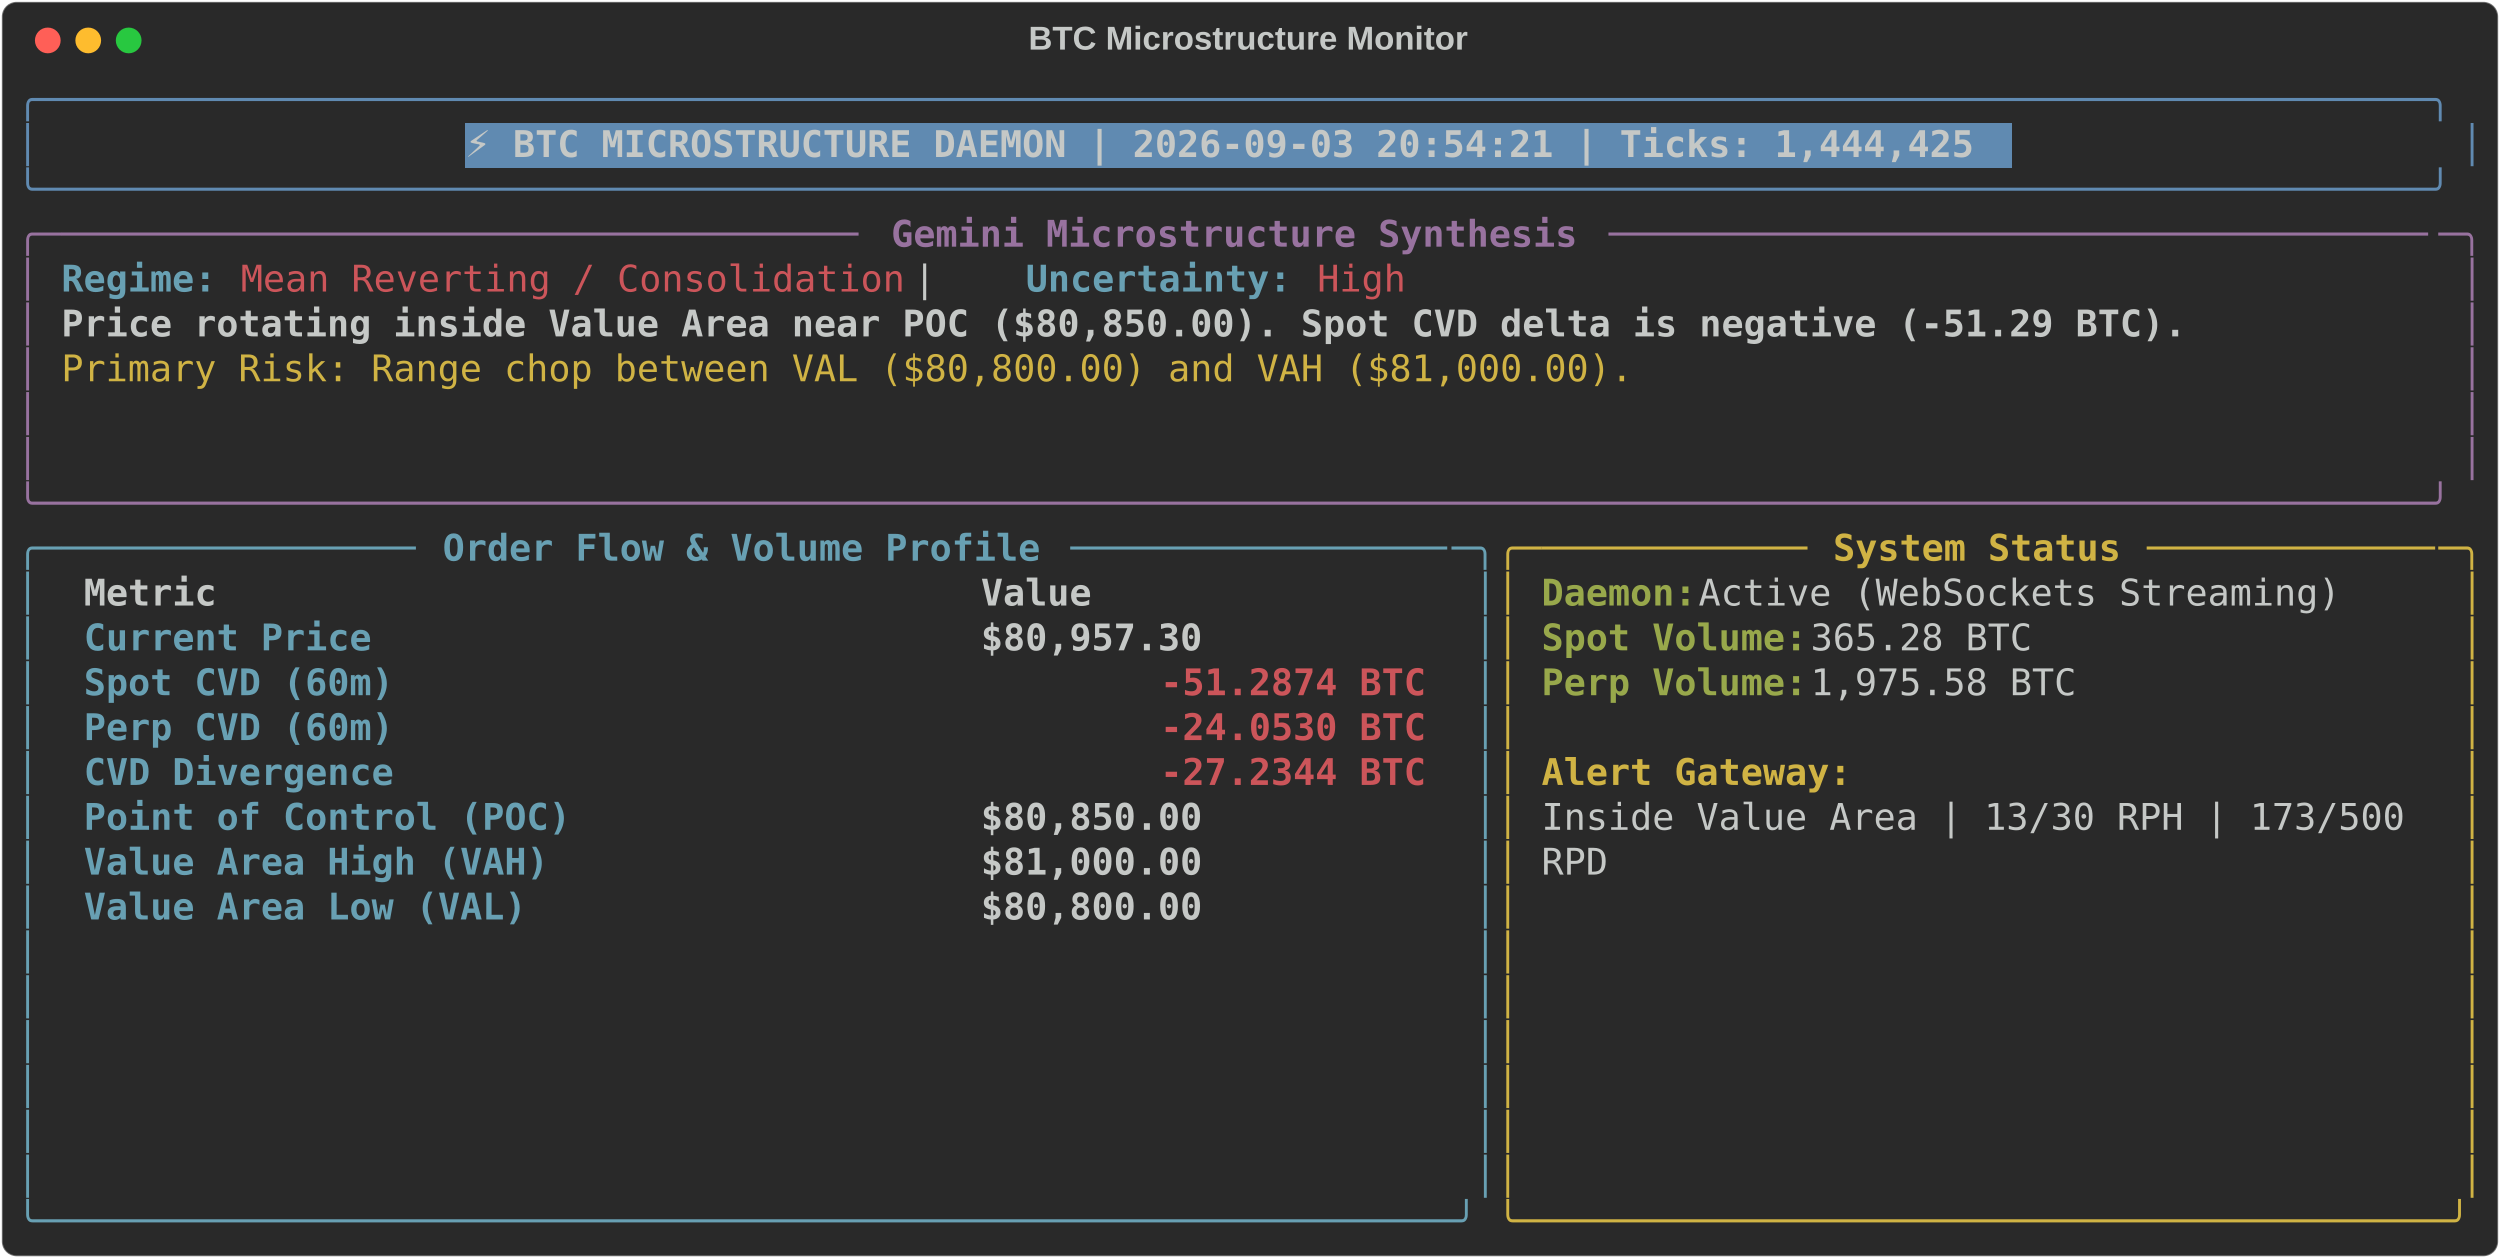
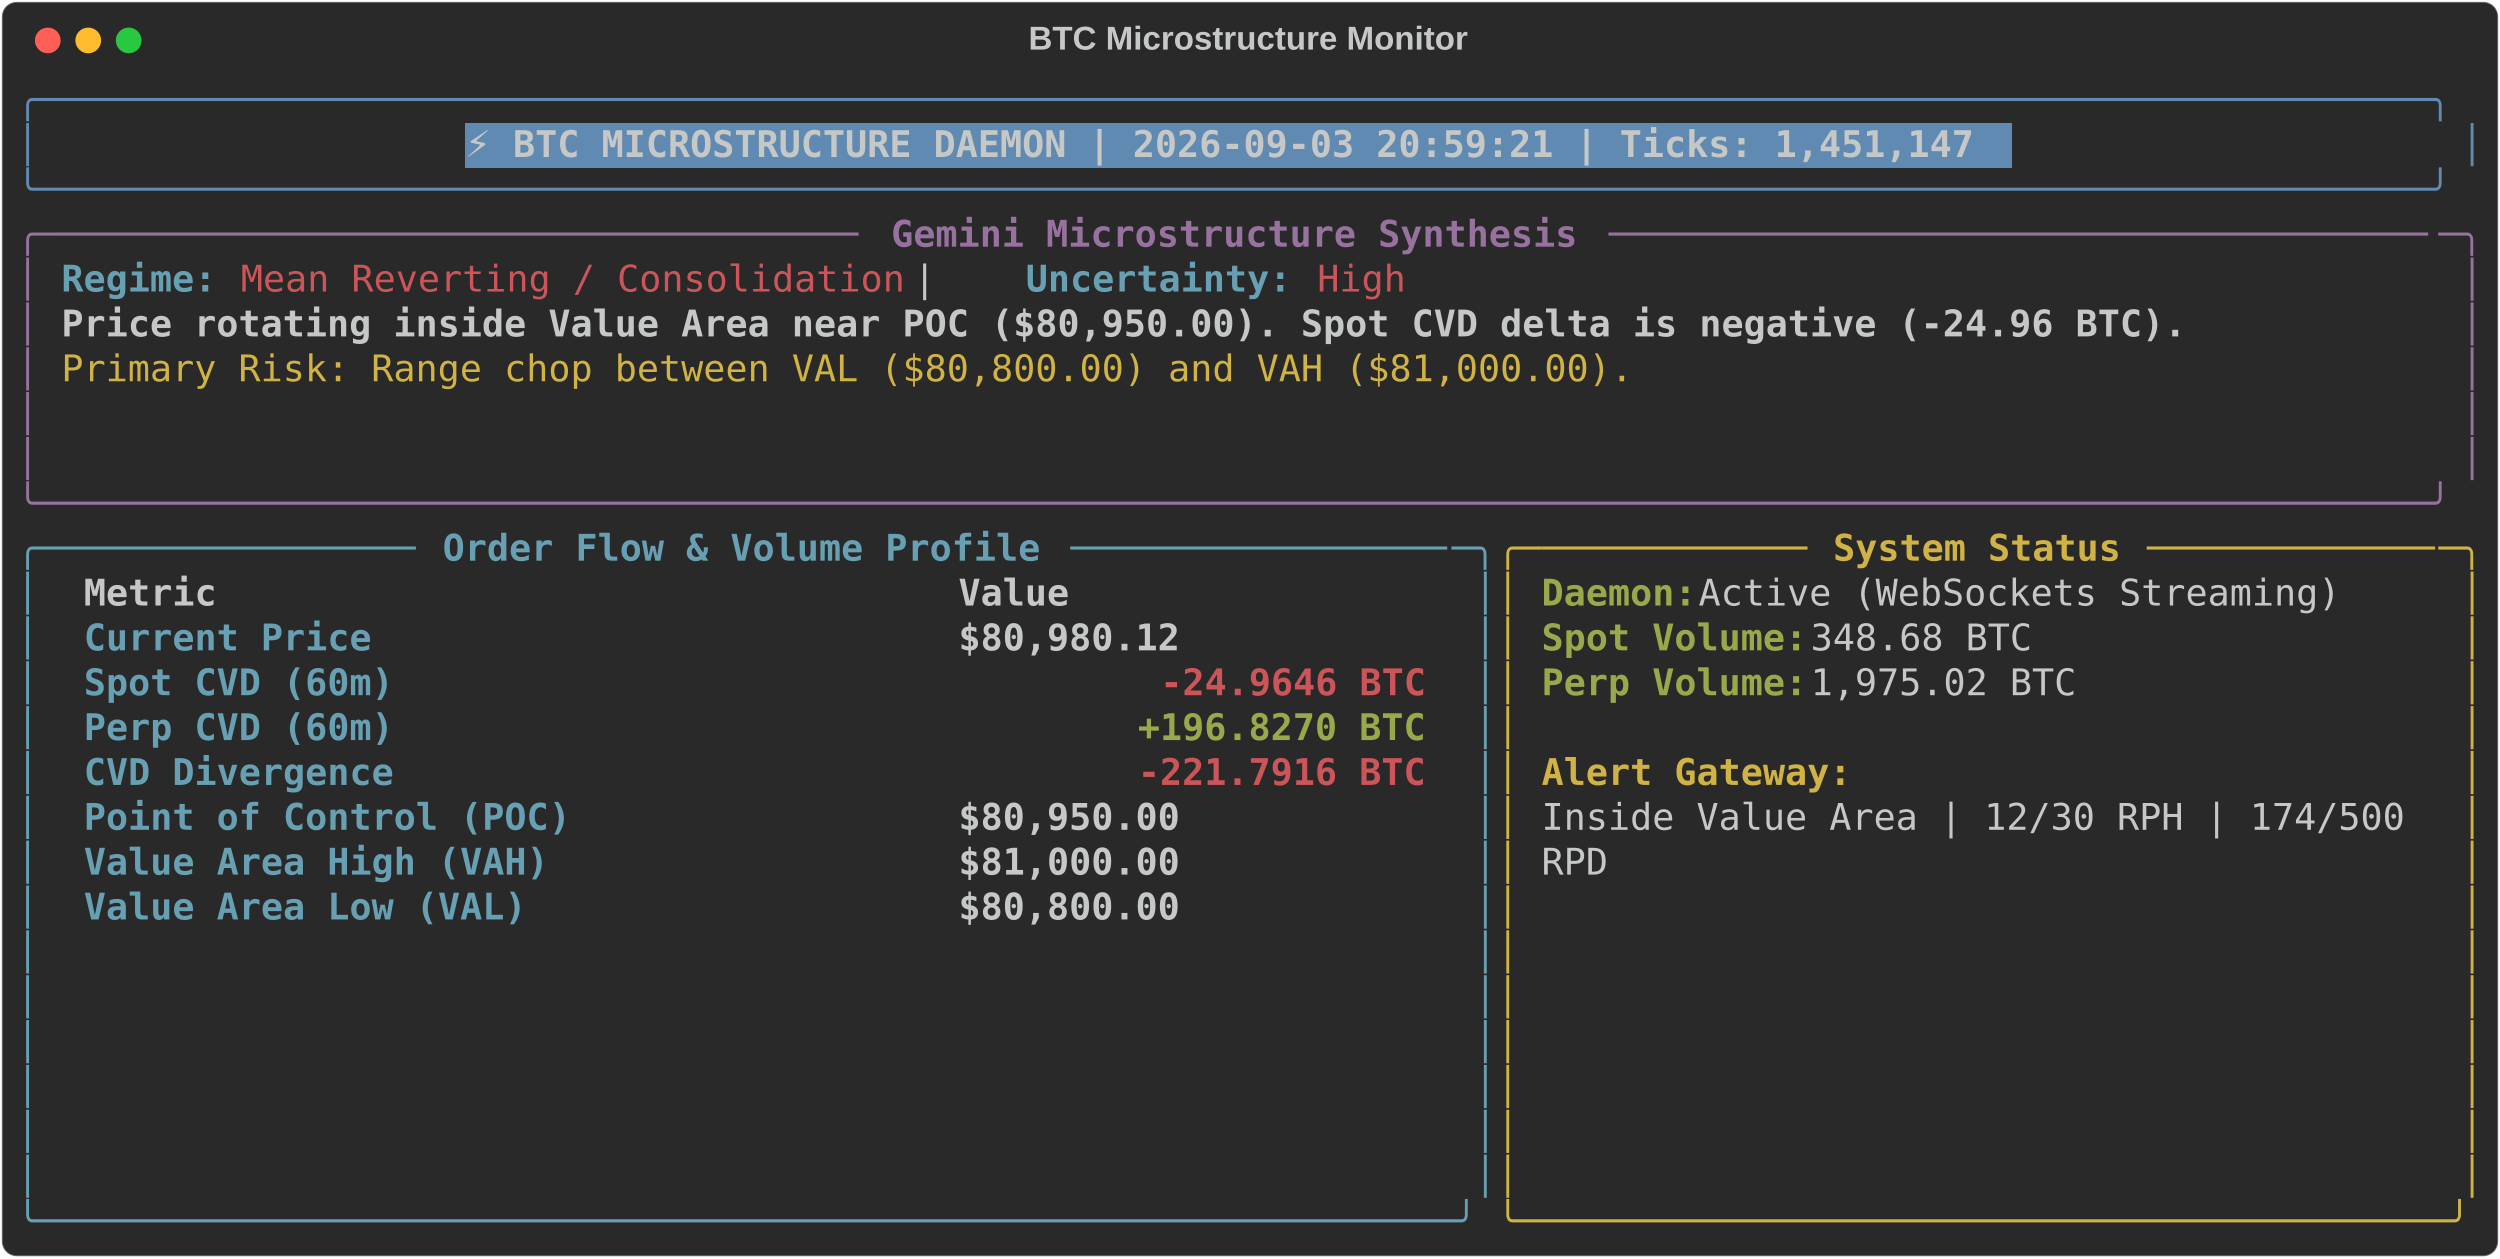
<svg xmlns="http://www.w3.org/2000/svg" class="rich-terminal" viewBox="0 0 1360 684.4">
  <style>

    @font-face {
        font-family: "Fira Code";
        src: local("FiraCode-Regular"),
                url("https://cdnjs.cloudflare.com/ajax/libs/firacode/6.2.0/woff2/FiraCode-Regular.woff2") format("woff2"),
                url("https://cdnjs.cloudflare.com/ajax/libs/firacode/6.2.0/woff/FiraCode-Regular.woff") format("woff");
        font-style: normal;
        font-weight: 400;
    }
    @font-face {
        font-family: "Fira Code";
        src: local("FiraCode-Bold"),
                url("https://cdnjs.cloudflare.com/ajax/libs/firacode/6.2.0/woff2/FiraCode-Bold.woff2") format("woff2"),
                url("https://cdnjs.cloudflare.com/ajax/libs/firacode/6.2.0/woff/FiraCode-Bold.woff") format("woff");
        font-style: bold;
        font-weight: 700;
    }

-     .terminal-1019563060-matrix {
+     .terminal-280120646-matrix {
        font-family: Fira Code, monospace;
        font-size: 20px;
        line-height: 24.4px;
        font-variant-east-asian: full-width;
    }

-     .terminal-1019563060-title {
+     .terminal-280120646-title {
        font-size: 18px;
        font-weight: bold;
        font-family: arial;
    }

-     .terminal-1019563060-r1 { fill: #608ab1 }
- .terminal-1019563060-r2 { fill: #c5c8c6 }
- .terminal-1019563060-r3 { fill: #c5c8c6;font-weight: bold }
- .terminal-1019563060-r4 { fill: #98729f }
- .terminal-1019563060-r5 { fill: #98729f;font-weight: bold }
- .terminal-1019563060-r6 { fill: #68a0b3;font-weight: bold }
- .terminal-1019563060-r7 { fill: #cc555a }
- .terminal-1019563060-r8 { fill: #d0b344 }
- .terminal-1019563060-r9 { fill: #68a0b3 }
- .terminal-1019563060-r10 { fill: #d0b344;font-weight: bold }
- .terminal-1019563060-r11 { fill: #98a84b;font-weight: bold }
- .terminal-1019563060-r12 { fill: #cc555a;font-weight: bold }
+     .terminal-280120646-r1 { fill: #608ab1 }
+ .terminal-280120646-r2 { fill: #c5c8c6 }
+ .terminal-280120646-r3 { fill: #c5c8c6;font-weight: bold }
+ .terminal-280120646-r4 { fill: #98729f }
+ .terminal-280120646-r5 { fill: #98729f;font-weight: bold }
+ .terminal-280120646-r6 { fill: #68a0b3;font-weight: bold }
+ .terminal-280120646-r7 { fill: #cc555a }
+ .terminal-280120646-r8 { fill: #d0b344 }
+ .terminal-280120646-r9 { fill: #68a0b3 }
+ .terminal-280120646-r10 { fill: #d0b344;font-weight: bold }
+ .terminal-280120646-r11 { fill: #98a84b;font-weight: bold }
+ .terminal-280120646-r12 { fill: #cc555a;font-weight: bold }
    </style>
  <defs>
-     <clipPath id="terminal-1019563060-clip-terminal">
+     <clipPath id="terminal-280120646-clip-terminal">
      <rect x="0" y="0" width="1341.0" height="633.4" />
    </clipPath>
-     <clipPath id="terminal-1019563060-line-0">
+     <clipPath id="terminal-280120646-line-0">
      <rect x="0" y="1.5" width="1342" height="24.65" />
    </clipPath>
-     <clipPath id="terminal-1019563060-line-1">
+     <clipPath id="terminal-280120646-line-1">
      <rect x="0" y="25.9" width="1342" height="24.65" />
    </clipPath>
-     <clipPath id="terminal-1019563060-line-2">
+     <clipPath id="terminal-280120646-line-2">
      <rect x="0" y="50.3" width="1342" height="24.65" />
    </clipPath>
-     <clipPath id="terminal-1019563060-line-3">
+     <clipPath id="terminal-280120646-line-3">
      <rect x="0" y="74.7" width="1342" height="24.65" />
    </clipPath>
-     <clipPath id="terminal-1019563060-line-4">
+     <clipPath id="terminal-280120646-line-4">
      <rect x="0" y="99.1" width="1342" height="24.65" />
    </clipPath>
-     <clipPath id="terminal-1019563060-line-5">
+     <clipPath id="terminal-280120646-line-5">
      <rect x="0" y="123.5" width="1342" height="24.65" />
    </clipPath>
-     <clipPath id="terminal-1019563060-line-6">
+     <clipPath id="terminal-280120646-line-6">
      <rect x="0" y="147.9" width="1342" height="24.65" />
    </clipPath>
-     <clipPath id="terminal-1019563060-line-7">
+     <clipPath id="terminal-280120646-line-7">
      <rect x="0" y="172.3" width="1342" height="24.65" />
    </clipPath>
-     <clipPath id="terminal-1019563060-line-8">
+     <clipPath id="terminal-280120646-line-8">
      <rect x="0" y="196.7" width="1342" height="24.65" />
    </clipPath>
-     <clipPath id="terminal-1019563060-line-9">
+     <clipPath id="terminal-280120646-line-9">
      <rect x="0" y="221.1" width="1342" height="24.65" />
    </clipPath>
-     <clipPath id="terminal-1019563060-line-10">
+     <clipPath id="terminal-280120646-line-10">
      <rect x="0" y="245.5" width="1342" height="24.65" />
    </clipPath>
-     <clipPath id="terminal-1019563060-line-11">
+     <clipPath id="terminal-280120646-line-11">
      <rect x="0" y="269.9" width="1342" height="24.65" />
    </clipPath>
-     <clipPath id="terminal-1019563060-line-12">
+     <clipPath id="terminal-280120646-line-12">
      <rect x="0" y="294.3" width="1342" height="24.65" />
    </clipPath>
-     <clipPath id="terminal-1019563060-line-13">
+     <clipPath id="terminal-280120646-line-13">
      <rect x="0" y="318.7" width="1342" height="24.65" />
    </clipPath>
-     <clipPath id="terminal-1019563060-line-14">
+     <clipPath id="terminal-280120646-line-14">
      <rect x="0" y="343.1" width="1342" height="24.65" />
    </clipPath>
-     <clipPath id="terminal-1019563060-line-15">
+     <clipPath id="terminal-280120646-line-15">
      <rect x="0" y="367.5" width="1342" height="24.65" />
    </clipPath>
-     <clipPath id="terminal-1019563060-line-16">
+     <clipPath id="terminal-280120646-line-16">
      <rect x="0" y="391.9" width="1342" height="24.65" />
    </clipPath>
-     <clipPath id="terminal-1019563060-line-17">
+     <clipPath id="terminal-280120646-line-17">
      <rect x="0" y="416.3" width="1342" height="24.65" />
    </clipPath>
-     <clipPath id="terminal-1019563060-line-18">
+     <clipPath id="terminal-280120646-line-18">
      <rect x="0" y="440.7" width="1342" height="24.65" />
    </clipPath>
-     <clipPath id="terminal-1019563060-line-19">
+     <clipPath id="terminal-280120646-line-19">
      <rect x="0" y="465.1" width="1342" height="24.65" />
    </clipPath>
-     <clipPath id="terminal-1019563060-line-20">
+     <clipPath id="terminal-280120646-line-20">
      <rect x="0" y="489.5" width="1342" height="24.65" />
    </clipPath>
-     <clipPath id="terminal-1019563060-line-21">
+     <clipPath id="terminal-280120646-line-21">
      <rect x="0" y="513.9" width="1342" height="24.65" />
    </clipPath>
-     <clipPath id="terminal-1019563060-line-22">
+     <clipPath id="terminal-280120646-line-22">
      <rect x="0" y="538.3" width="1342" height="24.65" />
    </clipPath>
-     <clipPath id="terminal-1019563060-line-23">
+     <clipPath id="terminal-280120646-line-23">
      <rect x="0" y="562.7" width="1342" height="24.65" />
    </clipPath>
-     <clipPath id="terminal-1019563060-line-24">
+     <clipPath id="terminal-280120646-line-24">
      <rect x="0" y="587.1" width="1342" height="24.65" />
    </clipPath>
  </defs>
  <rect fill="#292929" stroke="rgba(255,255,255,0.35)" stroke-width="1" x="1" y="1" width="1358" height="682.4" rx="8" />
-   <text class="terminal-1019563060-title" fill="#c5c8c6" text-anchor="middle" x="679" y="27">BTC Microstructure Monitor</text>
+   <text class="terminal-280120646-title" fill="#c5c8c6" text-anchor="middle" x="679" y="27">BTC Microstructure Monitor</text>
  <g transform="translate(26,22)">
    <circle cx="0" cy="0" r="7" fill="#ff5f57" />
    <circle cx="22" cy="0" r="7" fill="#febc2e" />
    <circle cx="44" cy="0" r="7" fill="#28c840" />
  </g>
-   <g transform="translate(9, 41)" clip-path="url(#terminal-1019563060-clip-terminal)">
+   <g transform="translate(9, 41)" clip-path="url(#terminal-280120646-clip-terminal)">
    <rect fill="#608ab1" x="244" y="25.9" width="841.8" height="24.65" shape-rendering="crispEdges" />
-     <g class="terminal-1019563060-matrix">
-       <text class="terminal-1019563060-r1" x="0" y="20" textLength="1342" clip-path="url(#terminal-1019563060-line-0)">╭────────────────────────────────────────────────────────────────────────────────────────────────────────────╮</text>
-       <text class="terminal-1019563060-r2" x="1342" y="20" textLength="12.2" clip-path="url(#terminal-1019563060-line-0)">
- </text>
-       <text class="terminal-1019563060-r1" x="0" y="44.4" textLength="12.2" clip-path="url(#terminal-1019563060-line-1)">│</text>
-       <text class="terminal-1019563060-r3" x="244" y="44.4" textLength="829.6" clip-path="url(#terminal-1019563060-line-1)">⚡ BTC MICROSTRUCTURE DAEMON | 2026-09-03 20:54:21 | Ticks: 1,444,425</text>
-       <text class="terminal-1019563060-r1" x="1329.8" y="44.4" textLength="12.2" clip-path="url(#terminal-1019563060-line-1)">│</text>
-       <text class="terminal-1019563060-r2" x="1342" y="44.4" textLength="12.2" clip-path="url(#terminal-1019563060-line-1)">
- </text>
-       <text class="terminal-1019563060-r1" x="0" y="68.8" textLength="1342" clip-path="url(#terminal-1019563060-line-2)">╰────────────────────────────────────────────────────────────────────────────────────────────────────────────╯</text>
-       <text class="terminal-1019563060-r2" x="1342" y="68.8" textLength="12.2" clip-path="url(#terminal-1019563060-line-2)">
- </text>
-       <text class="terminal-1019563060-r4" x="0" y="93.2" textLength="24.4" clip-path="url(#terminal-1019563060-line-3)">╭─</text>
-       <text class="terminal-1019563060-r4" x="24.4" y="93.2" textLength="439.2" clip-path="url(#terminal-1019563060-line-3)">────────────────────────────────────</text>
-       <text class="terminal-1019563060-r5" x="475.8" y="93.2" textLength="378.2" clip-path="url(#terminal-1019563060-line-3)">Gemini Microstructure Synthesis</text>
-       <text class="terminal-1019563060-r4" x="866.2" y="93.2" textLength="451.4" clip-path="url(#terminal-1019563060-line-3)">─────────────────────────────────────</text>
-       <text class="terminal-1019563060-r4" x="1317.6" y="93.2" textLength="24.4" clip-path="url(#terminal-1019563060-line-3)">─╮</text>
-       <text class="terminal-1019563060-r2" x="1342" y="93.2" textLength="12.2" clip-path="url(#terminal-1019563060-line-3)">
- </text>
-       <text class="terminal-1019563060-r4" x="0" y="117.6" textLength="12.2" clip-path="url(#terminal-1019563060-line-4)">│</text>
-       <text class="terminal-1019563060-r6" x="24.4" y="117.6" textLength="85.4" clip-path="url(#terminal-1019563060-line-4)">Regime:</text>
-       <text class="terminal-1019563060-r7" x="122" y="117.6" textLength="366" clip-path="url(#terminal-1019563060-line-4)">Mean Reverting / Consolidation</text>
-       <text class="terminal-1019563060-r2" x="488" y="117.6" textLength="61" clip-path="url(#terminal-1019563060-line-4)">  |  </text>
-       <text class="terminal-1019563060-r6" x="549" y="117.6" textLength="146.4" clip-path="url(#terminal-1019563060-line-4)">Uncertainty:</text>
-       <text class="terminal-1019563060-r7" x="707.6" y="117.6" textLength="48.8" clip-path="url(#terminal-1019563060-line-4)">High</text>
-       <text class="terminal-1019563060-r4" x="1329.8" y="117.6" textLength="12.2" clip-path="url(#terminal-1019563060-line-4)">│</text>
-       <text class="terminal-1019563060-r2" x="1342" y="117.6" textLength="12.2" clip-path="url(#terminal-1019563060-line-4)">
- </text>
-       <text class="terminal-1019563060-r4" x="0" y="142" textLength="12.2" clip-path="url(#terminal-1019563060-line-5)">│</text>
-       <text class="terminal-1019563060-r3" x="24.4" y="142" textLength="1171.2" clip-path="url(#terminal-1019563060-line-5)">Price rotating inside Value Area near POC ($80,850.00). Spot CVD delta is negative (-51.29 BTC).</text>
-       <text class="terminal-1019563060-r4" x="1329.8" y="142" textLength="12.2" clip-path="url(#terminal-1019563060-line-5)">│</text>
-       <text class="terminal-1019563060-r2" x="1342" y="142" textLength="12.2" clip-path="url(#terminal-1019563060-line-5)">
- </text>
-       <text class="terminal-1019563060-r4" x="0" y="166.4" textLength="12.2" clip-path="url(#terminal-1019563060-line-6)">│</text>
-       <text class="terminal-1019563060-r8" x="24.4" y="166.4" textLength="866.2" clip-path="url(#terminal-1019563060-line-6)">Primary Risk: Range chop between VAL ($80,800.00) and VAH ($81,000.00).</text>
-       <text class="terminal-1019563060-r4" x="1329.8" y="166.4" textLength="12.2" clip-path="url(#terminal-1019563060-line-6)">│</text>
-       <text class="terminal-1019563060-r2" x="1342" y="166.4" textLength="12.2" clip-path="url(#terminal-1019563060-line-6)">
- </text>
-       <text class="terminal-1019563060-r4" x="0" y="190.8" textLength="12.2" clip-path="url(#terminal-1019563060-line-7)">│</text>
-       <text class="terminal-1019563060-r4" x="1329.8" y="190.8" textLength="12.2" clip-path="url(#terminal-1019563060-line-7)">│</text>
-       <text class="terminal-1019563060-r2" x="1342" y="190.8" textLength="12.2" clip-path="url(#terminal-1019563060-line-7)">
- </text>
-       <text class="terminal-1019563060-r4" x="0" y="215.2" textLength="12.2" clip-path="url(#terminal-1019563060-line-8)">│</text>
-       <text class="terminal-1019563060-r4" x="1329.8" y="215.2" textLength="12.2" clip-path="url(#terminal-1019563060-line-8)">│</text>
-       <text class="terminal-1019563060-r2" x="1342" y="215.2" textLength="12.2" clip-path="url(#terminal-1019563060-line-8)">
- </text>
-       <text class="terminal-1019563060-r4" x="0" y="239.6" textLength="1342" clip-path="url(#terminal-1019563060-line-9)">╰────────────────────────────────────────────────────────────────────────────────────────────────────────────╯</text>
-       <text class="terminal-1019563060-r2" x="1342" y="239.6" textLength="12.2" clip-path="url(#terminal-1019563060-line-9)">
- </text>
-       <text class="terminal-1019563060-r9" x="0" y="264" textLength="24.4" clip-path="url(#terminal-1019563060-line-10)">╭─</text>
-       <text class="terminal-1019563060-r9" x="24.4" y="264" textLength="195.2" clip-path="url(#terminal-1019563060-line-10)">────────────────</text>
-       <text class="terminal-1019563060-r6" x="231.8" y="264" textLength="329.4" clip-path="url(#terminal-1019563060-line-10)">Order Flow &amp; Volume Profile</text>
-       <text class="terminal-1019563060-r9" x="573.4" y="264" textLength="207.4" clip-path="url(#terminal-1019563060-line-10)">─────────────────</text>
-       <text class="terminal-1019563060-r9" x="780.8" y="264" textLength="24.4" clip-path="url(#terminal-1019563060-line-10)">─╮</text>
-       <text class="terminal-1019563060-r8" x="805.2" y="264" textLength="24.4" clip-path="url(#terminal-1019563060-line-10)">╭─</text>
-       <text class="terminal-1019563060-r8" x="829.6" y="264" textLength="146.4" clip-path="url(#terminal-1019563060-line-10)">────────────</text>
-       <text class="terminal-1019563060-r10" x="988.2" y="264" textLength="158.6" clip-path="url(#terminal-1019563060-line-10)">System Status</text>
-       <text class="terminal-1019563060-r8" x="1159" y="264" textLength="158.6" clip-path="url(#terminal-1019563060-line-10)">─────────────</text>
-       <text class="terminal-1019563060-r8" x="1317.6" y="264" textLength="24.4" clip-path="url(#terminal-1019563060-line-10)">─╮</text>
-       <text class="terminal-1019563060-r2" x="1342" y="264" textLength="12.2" clip-path="url(#terminal-1019563060-line-10)">
- </text>
-       <text class="terminal-1019563060-r9" x="0" y="288.4" textLength="12.2" clip-path="url(#terminal-1019563060-line-11)">│</text>
-       <text class="terminal-1019563060-r3" x="36.6" y="288.4" textLength="463.6" clip-path="url(#terminal-1019563060-line-11)">Metric                                </text>
-       <text class="terminal-1019563060-r3" x="524.6" y="288.4" textLength="244" clip-path="url(#terminal-1019563060-line-11)">               Value</text>
-       <text class="terminal-1019563060-r9" x="793" y="288.4" textLength="12.2" clip-path="url(#terminal-1019563060-line-11)">│</text>
-       <text class="terminal-1019563060-r8" x="805.2" y="288.4" textLength="12.2" clip-path="url(#terminal-1019563060-line-11)">│</text>
-       <text class="terminal-1019563060-r11" x="829.6" y="288.4" textLength="85.4" clip-path="url(#terminal-1019563060-line-11)">Daemon:</text>
-       <text class="terminal-1019563060-r2" x="915" y="288.4" textLength="366" clip-path="url(#terminal-1019563060-line-11)"> Active (WebSockets Streaming)</text>
-       <text class="terminal-1019563060-r8" x="1329.8" y="288.4" textLength="12.2" clip-path="url(#terminal-1019563060-line-11)">│</text>
-       <text class="terminal-1019563060-r2" x="1342" y="288.4" textLength="12.2" clip-path="url(#terminal-1019563060-line-11)">
- </text>
-       <text class="terminal-1019563060-r9" x="0" y="312.8" textLength="12.2" clip-path="url(#terminal-1019563060-line-12)">│</text>
-       <text class="terminal-1019563060-r6" x="36.6" y="312.8" textLength="463.6" clip-path="url(#terminal-1019563060-line-12)">Current Price                         </text>
-       <text class="terminal-1019563060-r3" x="524.6" y="312.8" textLength="244" clip-path="url(#terminal-1019563060-line-12)">          $80,957.30</text>
-       <text class="terminal-1019563060-r9" x="793" y="312.8" textLength="12.2" clip-path="url(#terminal-1019563060-line-12)">│</text>
-       <text class="terminal-1019563060-r8" x="805.2" y="312.8" textLength="12.2" clip-path="url(#terminal-1019563060-line-12)">│</text>
-       <text class="terminal-1019563060-r11" x="829.6" y="312.8" textLength="146.4" clip-path="url(#terminal-1019563060-line-12)">Spot Volume:</text>
-       <text class="terminal-1019563060-r2" x="976" y="312.8" textLength="134.2" clip-path="url(#terminal-1019563060-line-12)"> 365.28 BTC</text>
-       <text class="terminal-1019563060-r8" x="1329.8" y="312.8" textLength="12.2" clip-path="url(#terminal-1019563060-line-12)">│</text>
-       <text class="terminal-1019563060-r2" x="1342" y="312.8" textLength="12.2" clip-path="url(#terminal-1019563060-line-12)">
- </text>
-       <text class="terminal-1019563060-r9" x="0" y="337.2" textLength="12.2" clip-path="url(#terminal-1019563060-line-13)">│</text>
-       <text class="terminal-1019563060-r6" x="36.6" y="337.2" textLength="463.6" clip-path="url(#terminal-1019563060-line-13)">Spot CVD (60m)                        </text>
-       <text class="terminal-1019563060-r12" x="622.2" y="337.2" textLength="146.4" clip-path="url(#terminal-1019563060-line-13)">-51.2874 BTC</text>
-       <text class="terminal-1019563060-r9" x="793" y="337.2" textLength="12.2" clip-path="url(#terminal-1019563060-line-13)">│</text>
-       <text class="terminal-1019563060-r8" x="805.2" y="337.2" textLength="12.2" clip-path="url(#terminal-1019563060-line-13)">│</text>
-       <text class="terminal-1019563060-r11" x="829.6" y="337.2" textLength="146.4" clip-path="url(#terminal-1019563060-line-13)">Perp Volume:</text>
-       <text class="terminal-1019563060-r2" x="976" y="337.2" textLength="158.6" clip-path="url(#terminal-1019563060-line-13)"> 1,975.58 BTC</text>
-       <text class="terminal-1019563060-r8" x="1329.8" y="337.2" textLength="12.2" clip-path="url(#terminal-1019563060-line-13)">│</text>
-       <text class="terminal-1019563060-r2" x="1342" y="337.2" textLength="12.2" clip-path="url(#terminal-1019563060-line-13)">
- </text>
-       <text class="terminal-1019563060-r9" x="0" y="361.6" textLength="12.2" clip-path="url(#terminal-1019563060-line-14)">│</text>
-       <text class="terminal-1019563060-r6" x="36.6" y="361.6" textLength="463.6" clip-path="url(#terminal-1019563060-line-14)">Perp CVD (60m)                        </text>
-       <text class="terminal-1019563060-r12" x="622.2" y="361.6" textLength="146.4" clip-path="url(#terminal-1019563060-line-14)">-24.0530 BTC</text>
-       <text class="terminal-1019563060-r9" x="793" y="361.6" textLength="12.2" clip-path="url(#terminal-1019563060-line-14)">│</text>
-       <text class="terminal-1019563060-r8" x="805.2" y="361.6" textLength="12.2" clip-path="url(#terminal-1019563060-line-14)">│</text>
-       <text class="terminal-1019563060-r8" x="1329.8" y="361.6" textLength="12.2" clip-path="url(#terminal-1019563060-line-14)">│</text>
-       <text class="terminal-1019563060-r2" x="1342" y="361.6" textLength="12.2" clip-path="url(#terminal-1019563060-line-14)">
- </text>
-       <text class="terminal-1019563060-r9" x="0" y="386" textLength="12.2" clip-path="url(#terminal-1019563060-line-15)">│</text>
-       <text class="terminal-1019563060-r6" x="36.6" y="386" textLength="463.6" clip-path="url(#terminal-1019563060-line-15)">CVD Divergence                        </text>
-       <text class="terminal-1019563060-r12" x="622.2" y="386" textLength="146.4" clip-path="url(#terminal-1019563060-line-15)">-27.2344 BTC</text>
-       <text class="terminal-1019563060-r9" x="793" y="386" textLength="12.2" clip-path="url(#terminal-1019563060-line-15)">│</text>
-       <text class="terminal-1019563060-r8" x="805.2" y="386" textLength="12.2" clip-path="url(#terminal-1019563060-line-15)">│</text>
-       <text class="terminal-1019563060-r10" x="829.6" y="386" textLength="170.8" clip-path="url(#terminal-1019563060-line-15)">Alert Gateway:</text>
-       <text class="terminal-1019563060-r8" x="1329.8" y="386" textLength="12.2" clip-path="url(#terminal-1019563060-line-15)">│</text>
-       <text class="terminal-1019563060-r2" x="1342" y="386" textLength="12.2" clip-path="url(#terminal-1019563060-line-15)">
- </text>
-       <text class="terminal-1019563060-r9" x="0" y="410.4" textLength="12.2" clip-path="url(#terminal-1019563060-line-16)">│</text>
-       <text class="terminal-1019563060-r6" x="36.6" y="410.4" textLength="463.6" clip-path="url(#terminal-1019563060-line-16)">Point of Control (POC)                </text>
-       <text class="terminal-1019563060-r3" x="524.6" y="410.4" textLength="244" clip-path="url(#terminal-1019563060-line-16)">          $80,850.00</text>
-       <text class="terminal-1019563060-r9" x="793" y="410.4" textLength="12.2" clip-path="url(#terminal-1019563060-line-16)">│</text>
-       <text class="terminal-1019563060-r8" x="805.2" y="410.4" textLength="12.2" clip-path="url(#terminal-1019563060-line-16)">│</text>
-       <text class="terminal-1019563060-r2" x="829.6" y="410.4" textLength="488" clip-path="url(#terminal-1019563060-line-16)">Inside Value Area | 13/30 RPH | 173/500 </text>
-       <text class="terminal-1019563060-r8" x="1329.8" y="410.4" textLength="12.2" clip-path="url(#terminal-1019563060-line-16)">│</text>
-       <text class="terminal-1019563060-r2" x="1342" y="410.4" textLength="12.2" clip-path="url(#terminal-1019563060-line-16)">
- </text>
-       <text class="terminal-1019563060-r9" x="0" y="434.8" textLength="12.2" clip-path="url(#terminal-1019563060-line-17)">│</text>
-       <text class="terminal-1019563060-r6" x="36.6" y="434.8" textLength="463.6" clip-path="url(#terminal-1019563060-line-17)">Value Area High (VAH)                 </text>
-       <text class="terminal-1019563060-r3" x="524.6" y="434.8" textLength="244" clip-path="url(#terminal-1019563060-line-17)">          $81,000.00</text>
-       <text class="terminal-1019563060-r9" x="793" y="434.8" textLength="12.2" clip-path="url(#terminal-1019563060-line-17)">│</text>
-       <text class="terminal-1019563060-r8" x="805.2" y="434.8" textLength="12.2" clip-path="url(#terminal-1019563060-line-17)">│</text>
-       <text class="terminal-1019563060-r2" x="829.6" y="434.8" textLength="36.6" clip-path="url(#terminal-1019563060-line-17)">RPD</text>
-       <text class="terminal-1019563060-r8" x="1329.8" y="434.8" textLength="12.2" clip-path="url(#terminal-1019563060-line-17)">│</text>
-       <text class="terminal-1019563060-r2" x="1342" y="434.8" textLength="12.2" clip-path="url(#terminal-1019563060-line-17)">
- </text>
-       <text class="terminal-1019563060-r9" x="0" y="459.2" textLength="12.2" clip-path="url(#terminal-1019563060-line-18)">│</text>
-       <text class="terminal-1019563060-r6" x="36.6" y="459.2" textLength="463.6" clip-path="url(#terminal-1019563060-line-18)">Value Area Low (VAL)                  </text>
-       <text class="terminal-1019563060-r3" x="524.6" y="459.2" textLength="244" clip-path="url(#terminal-1019563060-line-18)">          $80,800.00</text>
-       <text class="terminal-1019563060-r9" x="793" y="459.2" textLength="12.2" clip-path="url(#terminal-1019563060-line-18)">│</text>
-       <text class="terminal-1019563060-r8" x="805.2" y="459.2" textLength="12.2" clip-path="url(#terminal-1019563060-line-18)">│</text>
-       <text class="terminal-1019563060-r8" x="1329.8" y="459.2" textLength="12.2" clip-path="url(#terminal-1019563060-line-18)">│</text>
-       <text class="terminal-1019563060-r2" x="1342" y="459.2" textLength="12.2" clip-path="url(#terminal-1019563060-line-18)">
- </text>
-       <text class="terminal-1019563060-r9" x="0" y="483.6" textLength="12.2" clip-path="url(#terminal-1019563060-line-19)">│</text>
-       <text class="terminal-1019563060-r9" x="793" y="483.6" textLength="12.2" clip-path="url(#terminal-1019563060-line-19)">│</text>
-       <text class="terminal-1019563060-r8" x="805.2" y="483.6" textLength="12.2" clip-path="url(#terminal-1019563060-line-19)">│</text>
-       <text class="terminal-1019563060-r8" x="1329.8" y="483.6" textLength="12.2" clip-path="url(#terminal-1019563060-line-19)">│</text>
-       <text class="terminal-1019563060-r2" x="1342" y="483.6" textLength="12.2" clip-path="url(#terminal-1019563060-line-19)">
- </text>
-       <text class="terminal-1019563060-r9" x="0" y="508" textLength="12.2" clip-path="url(#terminal-1019563060-line-20)">│</text>
-       <text class="terminal-1019563060-r9" x="793" y="508" textLength="12.2" clip-path="url(#terminal-1019563060-line-20)">│</text>
-       <text class="terminal-1019563060-r8" x="805.2" y="508" textLength="12.2" clip-path="url(#terminal-1019563060-line-20)">│</text>
-       <text class="terminal-1019563060-r8" x="1329.8" y="508" textLength="12.2" clip-path="url(#terminal-1019563060-line-20)">│</text>
-       <text class="terminal-1019563060-r2" x="1342" y="508" textLength="12.2" clip-path="url(#terminal-1019563060-line-20)">
- </text>
-       <text class="terminal-1019563060-r9" x="0" y="532.4" textLength="12.2" clip-path="url(#terminal-1019563060-line-21)">│</text>
-       <text class="terminal-1019563060-r9" x="793" y="532.4" textLength="12.2" clip-path="url(#terminal-1019563060-line-21)">│</text>
-       <text class="terminal-1019563060-r8" x="805.2" y="532.4" textLength="12.2" clip-path="url(#terminal-1019563060-line-21)">│</text>
-       <text class="terminal-1019563060-r8" x="1329.8" y="532.4" textLength="12.2" clip-path="url(#terminal-1019563060-line-21)">│</text>
-       <text class="terminal-1019563060-r2" x="1342" y="532.4" textLength="12.2" clip-path="url(#terminal-1019563060-line-21)">
- </text>
-       <text class="terminal-1019563060-r9" x="0" y="556.8" textLength="12.2" clip-path="url(#terminal-1019563060-line-22)">│</text>
-       <text class="terminal-1019563060-r9" x="793" y="556.8" textLength="12.2" clip-path="url(#terminal-1019563060-line-22)">│</text>
-       <text class="terminal-1019563060-r8" x="805.2" y="556.8" textLength="12.2" clip-path="url(#terminal-1019563060-line-22)">│</text>
-       <text class="terminal-1019563060-r8" x="1329.8" y="556.8" textLength="12.2" clip-path="url(#terminal-1019563060-line-22)">│</text>
-       <text class="terminal-1019563060-r2" x="1342" y="556.8" textLength="12.2" clip-path="url(#terminal-1019563060-line-22)">
- </text>
-       <text class="terminal-1019563060-r9" x="0" y="581.2" textLength="12.2" clip-path="url(#terminal-1019563060-line-23)">│</text>
-       <text class="terminal-1019563060-r9" x="793" y="581.2" textLength="12.2" clip-path="url(#terminal-1019563060-line-23)">│</text>
-       <text class="terminal-1019563060-r8" x="805.2" y="581.2" textLength="12.2" clip-path="url(#terminal-1019563060-line-23)">│</text>
-       <text class="terminal-1019563060-r8" x="1329.8" y="581.2" textLength="12.2" clip-path="url(#terminal-1019563060-line-23)">│</text>
-       <text class="terminal-1019563060-r2" x="1342" y="581.2" textLength="12.2" clip-path="url(#terminal-1019563060-line-23)">
- </text>
-       <text class="terminal-1019563060-r9" x="0" y="605.6" textLength="12.2" clip-path="url(#terminal-1019563060-line-24)">│</text>
-       <text class="terminal-1019563060-r9" x="793" y="605.6" textLength="12.2" clip-path="url(#terminal-1019563060-line-24)">│</text>
-       <text class="terminal-1019563060-r8" x="805.2" y="605.6" textLength="12.2" clip-path="url(#terminal-1019563060-line-24)">│</text>
-       <text class="terminal-1019563060-r8" x="1329.8" y="605.6" textLength="12.2" clip-path="url(#terminal-1019563060-line-24)">│</text>
-       <text class="terminal-1019563060-r2" x="1342" y="605.6" textLength="12.2" clip-path="url(#terminal-1019563060-line-24)">
- </text>
-       <text class="terminal-1019563060-r9" x="0" y="630" textLength="805.2" clip-path="url(#terminal-1019563060-line-25)">╰────────────────────────────────────────────────────────────────╯</text>
-       <text class="terminal-1019563060-r8" x="805.2" y="630" textLength="536.8" clip-path="url(#terminal-1019563060-line-25)">╰──────────────────────────────────────────╯</text>
-       <text class="terminal-1019563060-r2" x="1342" y="630" textLength="12.2" clip-path="url(#terminal-1019563060-line-25)">
+     <g class="terminal-280120646-matrix">
+       <text class="terminal-280120646-r1" x="0" y="20" textLength="1342" clip-path="url(#terminal-280120646-line-0)">╭────────────────────────────────────────────────────────────────────────────────────────────────────────────╮</text>
+       <text class="terminal-280120646-r2" x="1342" y="20" textLength="12.2" clip-path="url(#terminal-280120646-line-0)">
+ </text>
+       <text class="terminal-280120646-r1" x="0" y="44.4" textLength="12.2" clip-path="url(#terminal-280120646-line-1)">│</text>
+       <text class="terminal-280120646-r3" x="244" y="44.4" textLength="829.6" clip-path="url(#terminal-280120646-line-1)">⚡ BTC MICROSTRUCTURE DAEMON | 2026-09-03 20:59:21 | Ticks: 1,451,147</text>
+       <text class="terminal-280120646-r1" x="1329.8" y="44.4" textLength="12.2" clip-path="url(#terminal-280120646-line-1)">│</text>
+       <text class="terminal-280120646-r2" x="1342" y="44.4" textLength="12.2" clip-path="url(#terminal-280120646-line-1)">
+ </text>
+       <text class="terminal-280120646-r1" x="0" y="68.8" textLength="1342" clip-path="url(#terminal-280120646-line-2)">╰────────────────────────────────────────────────────────────────────────────────────────────────────────────╯</text>
+       <text class="terminal-280120646-r2" x="1342" y="68.8" textLength="12.2" clip-path="url(#terminal-280120646-line-2)">
+ </text>
+       <text class="terminal-280120646-r4" x="0" y="93.2" textLength="24.4" clip-path="url(#terminal-280120646-line-3)">╭─</text>
+       <text class="terminal-280120646-r4" x="24.4" y="93.2" textLength="439.2" clip-path="url(#terminal-280120646-line-3)">────────────────────────────────────</text>
+       <text class="terminal-280120646-r5" x="475.8" y="93.2" textLength="378.2" clip-path="url(#terminal-280120646-line-3)">Gemini Microstructure Synthesis</text>
+       <text class="terminal-280120646-r4" x="866.2" y="93.2" textLength="451.4" clip-path="url(#terminal-280120646-line-3)">─────────────────────────────────────</text>
+       <text class="terminal-280120646-r4" x="1317.6" y="93.2" textLength="24.4" clip-path="url(#terminal-280120646-line-3)">─╮</text>
+       <text class="terminal-280120646-r2" x="1342" y="93.2" textLength="12.2" clip-path="url(#terminal-280120646-line-3)">
+ </text>
+       <text class="terminal-280120646-r4" x="0" y="117.6" textLength="12.2" clip-path="url(#terminal-280120646-line-4)">│</text>
+       <text class="terminal-280120646-r6" x="24.4" y="117.6" textLength="85.4" clip-path="url(#terminal-280120646-line-4)">Regime:</text>
+       <text class="terminal-280120646-r7" x="122" y="117.6" textLength="366" clip-path="url(#terminal-280120646-line-4)">Mean Reverting / Consolidation</text>
+       <text class="terminal-280120646-r2" x="488" y="117.6" textLength="61" clip-path="url(#terminal-280120646-line-4)">  |  </text>
+       <text class="terminal-280120646-r6" x="549" y="117.6" textLength="146.4" clip-path="url(#terminal-280120646-line-4)">Uncertainty:</text>
+       <text class="terminal-280120646-r7" x="707.6" y="117.6" textLength="48.8" clip-path="url(#terminal-280120646-line-4)">High</text>
+       <text class="terminal-280120646-r4" x="1329.8" y="117.6" textLength="12.2" clip-path="url(#terminal-280120646-line-4)">│</text>
+       <text class="terminal-280120646-r2" x="1342" y="117.6" textLength="12.2" clip-path="url(#terminal-280120646-line-4)">
+ </text>
+       <text class="terminal-280120646-r4" x="0" y="142" textLength="12.2" clip-path="url(#terminal-280120646-line-5)">│</text>
+       <text class="terminal-280120646-r3" x="24.4" y="142" textLength="1171.2" clip-path="url(#terminal-280120646-line-5)">Price rotating inside Value Area near POC ($80,950.00). Spot CVD delta is negative (-24.96 BTC).</text>
+       <text class="terminal-280120646-r4" x="1329.8" y="142" textLength="12.2" clip-path="url(#terminal-280120646-line-5)">│</text>
+       <text class="terminal-280120646-r2" x="1342" y="142" textLength="12.2" clip-path="url(#terminal-280120646-line-5)">
+ </text>
+       <text class="terminal-280120646-r4" x="0" y="166.4" textLength="12.2" clip-path="url(#terminal-280120646-line-6)">│</text>
+       <text class="terminal-280120646-r8" x="24.4" y="166.4" textLength="866.2" clip-path="url(#terminal-280120646-line-6)">Primary Risk: Range chop between VAL ($80,800.00) and VAH ($81,000.00).</text>
+       <text class="terminal-280120646-r4" x="1329.8" y="166.4" textLength="12.2" clip-path="url(#terminal-280120646-line-6)">│</text>
+       <text class="terminal-280120646-r2" x="1342" y="166.4" textLength="12.2" clip-path="url(#terminal-280120646-line-6)">
+ </text>
+       <text class="terminal-280120646-r4" x="0" y="190.8" textLength="12.2" clip-path="url(#terminal-280120646-line-7)">│</text>
+       <text class="terminal-280120646-r4" x="1329.8" y="190.8" textLength="12.2" clip-path="url(#terminal-280120646-line-7)">│</text>
+       <text class="terminal-280120646-r2" x="1342" y="190.8" textLength="12.2" clip-path="url(#terminal-280120646-line-7)">
+ </text>
+       <text class="terminal-280120646-r4" x="0" y="215.2" textLength="12.2" clip-path="url(#terminal-280120646-line-8)">│</text>
+       <text class="terminal-280120646-r4" x="1329.8" y="215.2" textLength="12.2" clip-path="url(#terminal-280120646-line-8)">│</text>
+       <text class="terminal-280120646-r2" x="1342" y="215.2" textLength="12.2" clip-path="url(#terminal-280120646-line-8)">
+ </text>
+       <text class="terminal-280120646-r4" x="0" y="239.6" textLength="1342" clip-path="url(#terminal-280120646-line-9)">╰────────────────────────────────────────────────────────────────────────────────────────────────────────────╯</text>
+       <text class="terminal-280120646-r2" x="1342" y="239.6" textLength="12.2" clip-path="url(#terminal-280120646-line-9)">
+ </text>
+       <text class="terminal-280120646-r9" x="0" y="264" textLength="24.4" clip-path="url(#terminal-280120646-line-10)">╭─</text>
+       <text class="terminal-280120646-r9" x="24.4" y="264" textLength="195.2" clip-path="url(#terminal-280120646-line-10)">────────────────</text>
+       <text class="terminal-280120646-r6" x="231.8" y="264" textLength="329.4" clip-path="url(#terminal-280120646-line-10)">Order Flow &amp; Volume Profile</text>
+       <text class="terminal-280120646-r9" x="573.4" y="264" textLength="207.4" clip-path="url(#terminal-280120646-line-10)">─────────────────</text>
+       <text class="terminal-280120646-r9" x="780.8" y="264" textLength="24.4" clip-path="url(#terminal-280120646-line-10)">─╮</text>
+       <text class="terminal-280120646-r8" x="805.2" y="264" textLength="24.4" clip-path="url(#terminal-280120646-line-10)">╭─</text>
+       <text class="terminal-280120646-r8" x="829.6" y="264" textLength="146.4" clip-path="url(#terminal-280120646-line-10)">────────────</text>
+       <text class="terminal-280120646-r10" x="988.2" y="264" textLength="158.6" clip-path="url(#terminal-280120646-line-10)">System Status</text>
+       <text class="terminal-280120646-r8" x="1159" y="264" textLength="158.6" clip-path="url(#terminal-280120646-line-10)">─────────────</text>
+       <text class="terminal-280120646-r8" x="1317.6" y="264" textLength="24.4" clip-path="url(#terminal-280120646-line-10)">─╮</text>
+       <text class="terminal-280120646-r2" x="1342" y="264" textLength="12.2" clip-path="url(#terminal-280120646-line-10)">
+ </text>
+       <text class="terminal-280120646-r9" x="0" y="288.4" textLength="12.2" clip-path="url(#terminal-280120646-line-11)">│</text>
+       <text class="terminal-280120646-r3" x="36.6" y="288.4" textLength="451.4" clip-path="url(#terminal-280120646-line-11)">Metric                               </text>
+       <text class="terminal-280120646-r3" x="512.4" y="288.4" textLength="256.2" clip-path="url(#terminal-280120646-line-11)">                Value</text>
+       <text class="terminal-280120646-r9" x="793" y="288.4" textLength="12.2" clip-path="url(#terminal-280120646-line-11)">│</text>
+       <text class="terminal-280120646-r8" x="805.2" y="288.4" textLength="12.2" clip-path="url(#terminal-280120646-line-11)">│</text>
+       <text class="terminal-280120646-r11" x="829.6" y="288.4" textLength="85.4" clip-path="url(#terminal-280120646-line-11)">Daemon:</text>
+       <text class="terminal-280120646-r2" x="915" y="288.4" textLength="366" clip-path="url(#terminal-280120646-line-11)"> Active (WebSockets Streaming)</text>
+       <text class="terminal-280120646-r8" x="1329.8" y="288.4" textLength="12.2" clip-path="url(#terminal-280120646-line-11)">│</text>
+       <text class="terminal-280120646-r2" x="1342" y="288.4" textLength="12.2" clip-path="url(#terminal-280120646-line-11)">
+ </text>
+       <text class="terminal-280120646-r9" x="0" y="312.8" textLength="12.2" clip-path="url(#terminal-280120646-line-12)">│</text>
+       <text class="terminal-280120646-r6" x="36.6" y="312.8" textLength="451.4" clip-path="url(#terminal-280120646-line-12)">Current Price                        </text>
+       <text class="terminal-280120646-r3" x="512.4" y="312.8" textLength="256.2" clip-path="url(#terminal-280120646-line-12)">           $80,980.12</text>
+       <text class="terminal-280120646-r9" x="793" y="312.8" textLength="12.2" clip-path="url(#terminal-280120646-line-12)">│</text>
+       <text class="terminal-280120646-r8" x="805.2" y="312.8" textLength="12.2" clip-path="url(#terminal-280120646-line-12)">│</text>
+       <text class="terminal-280120646-r11" x="829.6" y="312.8" textLength="146.4" clip-path="url(#terminal-280120646-line-12)">Spot Volume:</text>
+       <text class="terminal-280120646-r2" x="976" y="312.8" textLength="134.2" clip-path="url(#terminal-280120646-line-12)"> 348.68 BTC</text>
+       <text class="terminal-280120646-r8" x="1329.8" y="312.8" textLength="12.2" clip-path="url(#terminal-280120646-line-12)">│</text>
+       <text class="terminal-280120646-r2" x="1342" y="312.8" textLength="12.2" clip-path="url(#terminal-280120646-line-12)">
+ </text>
+       <text class="terminal-280120646-r9" x="0" y="337.2" textLength="12.2" clip-path="url(#terminal-280120646-line-13)">│</text>
+       <text class="terminal-280120646-r6" x="36.6" y="337.2" textLength="451.4" clip-path="url(#terminal-280120646-line-13)">Spot CVD (60m)                       </text>
+       <text class="terminal-280120646-r12" x="622.2" y="337.2" textLength="146.4" clip-path="url(#terminal-280120646-line-13)">-24.9646 BTC</text>
+       <text class="terminal-280120646-r9" x="793" y="337.2" textLength="12.2" clip-path="url(#terminal-280120646-line-13)">│</text>
+       <text class="terminal-280120646-r8" x="805.2" y="337.2" textLength="12.2" clip-path="url(#terminal-280120646-line-13)">│</text>
+       <text class="terminal-280120646-r11" x="829.6" y="337.2" textLength="146.4" clip-path="url(#terminal-280120646-line-13)">Perp Volume:</text>
+       <text class="terminal-280120646-r2" x="976" y="337.2" textLength="158.6" clip-path="url(#terminal-280120646-line-13)"> 1,975.02 BTC</text>
+       <text class="terminal-280120646-r8" x="1329.8" y="337.2" textLength="12.2" clip-path="url(#terminal-280120646-line-13)">│</text>
+       <text class="terminal-280120646-r2" x="1342" y="337.2" textLength="12.2" clip-path="url(#terminal-280120646-line-13)">
+ </text>
+       <text class="terminal-280120646-r9" x="0" y="361.6" textLength="12.2" clip-path="url(#terminal-280120646-line-14)">│</text>
+       <text class="terminal-280120646-r6" x="36.6" y="361.6" textLength="451.4" clip-path="url(#terminal-280120646-line-14)">Perp CVD (60m)                       </text>
+       <text class="terminal-280120646-r11" x="610" y="361.6" textLength="158.6" clip-path="url(#terminal-280120646-line-14)">+196.8270 BTC</text>
+       <text class="terminal-280120646-r9" x="793" y="361.6" textLength="12.2" clip-path="url(#terminal-280120646-line-14)">│</text>
+       <text class="terminal-280120646-r8" x="805.2" y="361.6" textLength="12.2" clip-path="url(#terminal-280120646-line-14)">│</text>
+       <text class="terminal-280120646-r8" x="1329.8" y="361.6" textLength="12.2" clip-path="url(#terminal-280120646-line-14)">│</text>
+       <text class="terminal-280120646-r2" x="1342" y="361.6" textLength="12.2" clip-path="url(#terminal-280120646-line-14)">
+ </text>
+       <text class="terminal-280120646-r9" x="0" y="386" textLength="12.2" clip-path="url(#terminal-280120646-line-15)">│</text>
+       <text class="terminal-280120646-r6" x="36.6" y="386" textLength="451.4" clip-path="url(#terminal-280120646-line-15)">CVD Divergence                       </text>
+       <text class="terminal-280120646-r12" x="610" y="386" textLength="158.6" clip-path="url(#terminal-280120646-line-15)">-221.7916 BTC</text>
+       <text class="terminal-280120646-r9" x="793" y="386" textLength="12.2" clip-path="url(#terminal-280120646-line-15)">│</text>
+       <text class="terminal-280120646-r8" x="805.2" y="386" textLength="12.2" clip-path="url(#terminal-280120646-line-15)">│</text>
+       <text class="terminal-280120646-r10" x="829.6" y="386" textLength="170.8" clip-path="url(#terminal-280120646-line-15)">Alert Gateway:</text>
+       <text class="terminal-280120646-r8" x="1329.8" y="386" textLength="12.2" clip-path="url(#terminal-280120646-line-15)">│</text>
+       <text class="terminal-280120646-r2" x="1342" y="386" textLength="12.2" clip-path="url(#terminal-280120646-line-15)">
+ </text>
+       <text class="terminal-280120646-r9" x="0" y="410.4" textLength="12.2" clip-path="url(#terminal-280120646-line-16)">│</text>
+       <text class="terminal-280120646-r6" x="36.6" y="410.4" textLength="451.4" clip-path="url(#terminal-280120646-line-16)">Point of Control (POC)               </text>
+       <text class="terminal-280120646-r3" x="512.4" y="410.4" textLength="256.2" clip-path="url(#terminal-280120646-line-16)">           $80,950.00</text>
+       <text class="terminal-280120646-r9" x="793" y="410.4" textLength="12.2" clip-path="url(#terminal-280120646-line-16)">│</text>
+       <text class="terminal-280120646-r8" x="805.2" y="410.4" textLength="12.2" clip-path="url(#terminal-280120646-line-16)">│</text>
+       <text class="terminal-280120646-r2" x="829.6" y="410.4" textLength="488" clip-path="url(#terminal-280120646-line-16)">Inside Value Area | 12/30 RPH | 174/500 </text>
+       <text class="terminal-280120646-r8" x="1329.8" y="410.4" textLength="12.2" clip-path="url(#terminal-280120646-line-16)">│</text>
+       <text class="terminal-280120646-r2" x="1342" y="410.4" textLength="12.2" clip-path="url(#terminal-280120646-line-16)">
+ </text>
+       <text class="terminal-280120646-r9" x="0" y="434.8" textLength="12.2" clip-path="url(#terminal-280120646-line-17)">│</text>
+       <text class="terminal-280120646-r6" x="36.6" y="434.8" textLength="451.4" clip-path="url(#terminal-280120646-line-17)">Value Area High (VAH)                </text>
+       <text class="terminal-280120646-r3" x="512.4" y="434.8" textLength="256.2" clip-path="url(#terminal-280120646-line-17)">           $81,000.00</text>
+       <text class="terminal-280120646-r9" x="793" y="434.8" textLength="12.2" clip-path="url(#terminal-280120646-line-17)">│</text>
+       <text class="terminal-280120646-r8" x="805.2" y="434.8" textLength="12.2" clip-path="url(#terminal-280120646-line-17)">│</text>
+       <text class="terminal-280120646-r2" x="829.6" y="434.8" textLength="36.6" clip-path="url(#terminal-280120646-line-17)">RPD</text>
+       <text class="terminal-280120646-r8" x="1329.8" y="434.8" textLength="12.2" clip-path="url(#terminal-280120646-line-17)">│</text>
+       <text class="terminal-280120646-r2" x="1342" y="434.8" textLength="12.2" clip-path="url(#terminal-280120646-line-17)">
+ </text>
+       <text class="terminal-280120646-r9" x="0" y="459.2" textLength="12.2" clip-path="url(#terminal-280120646-line-18)">│</text>
+       <text class="terminal-280120646-r6" x="36.6" y="459.2" textLength="451.4" clip-path="url(#terminal-280120646-line-18)">Value Area Low (VAL)                 </text>
+       <text class="terminal-280120646-r3" x="512.4" y="459.2" textLength="256.2" clip-path="url(#terminal-280120646-line-18)">           $80,800.00</text>
+       <text class="terminal-280120646-r9" x="793" y="459.2" textLength="12.2" clip-path="url(#terminal-280120646-line-18)">│</text>
+       <text class="terminal-280120646-r8" x="805.2" y="459.2" textLength="12.2" clip-path="url(#terminal-280120646-line-18)">│</text>
+       <text class="terminal-280120646-r8" x="1329.8" y="459.2" textLength="12.2" clip-path="url(#terminal-280120646-line-18)">│</text>
+       <text class="terminal-280120646-r2" x="1342" y="459.2" textLength="12.2" clip-path="url(#terminal-280120646-line-18)">
+ </text>
+       <text class="terminal-280120646-r9" x="0" y="483.6" textLength="12.2" clip-path="url(#terminal-280120646-line-19)">│</text>
+       <text class="terminal-280120646-r9" x="793" y="483.6" textLength="12.2" clip-path="url(#terminal-280120646-line-19)">│</text>
+       <text class="terminal-280120646-r8" x="805.2" y="483.6" textLength="12.2" clip-path="url(#terminal-280120646-line-19)">│</text>
+       <text class="terminal-280120646-r8" x="1329.8" y="483.6" textLength="12.2" clip-path="url(#terminal-280120646-line-19)">│</text>
+       <text class="terminal-280120646-r2" x="1342" y="483.6" textLength="12.2" clip-path="url(#terminal-280120646-line-19)">
+ </text>
+       <text class="terminal-280120646-r9" x="0" y="508" textLength="12.2" clip-path="url(#terminal-280120646-line-20)">│</text>
+       <text class="terminal-280120646-r9" x="793" y="508" textLength="12.2" clip-path="url(#terminal-280120646-line-20)">│</text>
+       <text class="terminal-280120646-r8" x="805.2" y="508" textLength="12.2" clip-path="url(#terminal-280120646-line-20)">│</text>
+       <text class="terminal-280120646-r8" x="1329.8" y="508" textLength="12.2" clip-path="url(#terminal-280120646-line-20)">│</text>
+       <text class="terminal-280120646-r2" x="1342" y="508" textLength="12.2" clip-path="url(#terminal-280120646-line-20)">
+ </text>
+       <text class="terminal-280120646-r9" x="0" y="532.4" textLength="12.2" clip-path="url(#terminal-280120646-line-21)">│</text>
+       <text class="terminal-280120646-r9" x="793" y="532.4" textLength="12.2" clip-path="url(#terminal-280120646-line-21)">│</text>
+       <text class="terminal-280120646-r8" x="805.2" y="532.4" textLength="12.2" clip-path="url(#terminal-280120646-line-21)">│</text>
+       <text class="terminal-280120646-r8" x="1329.8" y="532.4" textLength="12.2" clip-path="url(#terminal-280120646-line-21)">│</text>
+       <text class="terminal-280120646-r2" x="1342" y="532.4" textLength="12.2" clip-path="url(#terminal-280120646-line-21)">
+ </text>
+       <text class="terminal-280120646-r9" x="0" y="556.8" textLength="12.2" clip-path="url(#terminal-280120646-line-22)">│</text>
+       <text class="terminal-280120646-r9" x="793" y="556.8" textLength="12.2" clip-path="url(#terminal-280120646-line-22)">│</text>
+       <text class="terminal-280120646-r8" x="805.2" y="556.8" textLength="12.2" clip-path="url(#terminal-280120646-line-22)">│</text>
+       <text class="terminal-280120646-r8" x="1329.8" y="556.8" textLength="12.2" clip-path="url(#terminal-280120646-line-22)">│</text>
+       <text class="terminal-280120646-r2" x="1342" y="556.8" textLength="12.2" clip-path="url(#terminal-280120646-line-22)">
+ </text>
+       <text class="terminal-280120646-r9" x="0" y="581.2" textLength="12.2" clip-path="url(#terminal-280120646-line-23)">│</text>
+       <text class="terminal-280120646-r9" x="793" y="581.2" textLength="12.2" clip-path="url(#terminal-280120646-line-23)">│</text>
+       <text class="terminal-280120646-r8" x="805.2" y="581.2" textLength="12.2" clip-path="url(#terminal-280120646-line-23)">│</text>
+       <text class="terminal-280120646-r8" x="1329.8" y="581.2" textLength="12.2" clip-path="url(#terminal-280120646-line-23)">│</text>
+       <text class="terminal-280120646-r2" x="1342" y="581.2" textLength="12.2" clip-path="url(#terminal-280120646-line-23)">
+ </text>
+       <text class="terminal-280120646-r9" x="0" y="605.6" textLength="12.2" clip-path="url(#terminal-280120646-line-24)">│</text>
+       <text class="terminal-280120646-r9" x="793" y="605.6" textLength="12.2" clip-path="url(#terminal-280120646-line-24)">│</text>
+       <text class="terminal-280120646-r8" x="805.2" y="605.6" textLength="12.2" clip-path="url(#terminal-280120646-line-24)">│</text>
+       <text class="terminal-280120646-r8" x="1329.8" y="605.6" textLength="12.2" clip-path="url(#terminal-280120646-line-24)">│</text>
+       <text class="terminal-280120646-r2" x="1342" y="605.6" textLength="12.2" clip-path="url(#terminal-280120646-line-24)">
+ </text>
+       <text class="terminal-280120646-r9" x="0" y="630" textLength="805.2" clip-path="url(#terminal-280120646-line-25)">╰────────────────────────────────────────────────────────────────╯</text>
+       <text class="terminal-280120646-r8" x="805.2" y="630" textLength="536.8" clip-path="url(#terminal-280120646-line-25)">╰──────────────────────────────────────────╯</text>
+       <text class="terminal-280120646-r2" x="1342" y="630" textLength="12.2" clip-path="url(#terminal-280120646-line-25)">
</text>
    </g>
  </g>
</svg>
